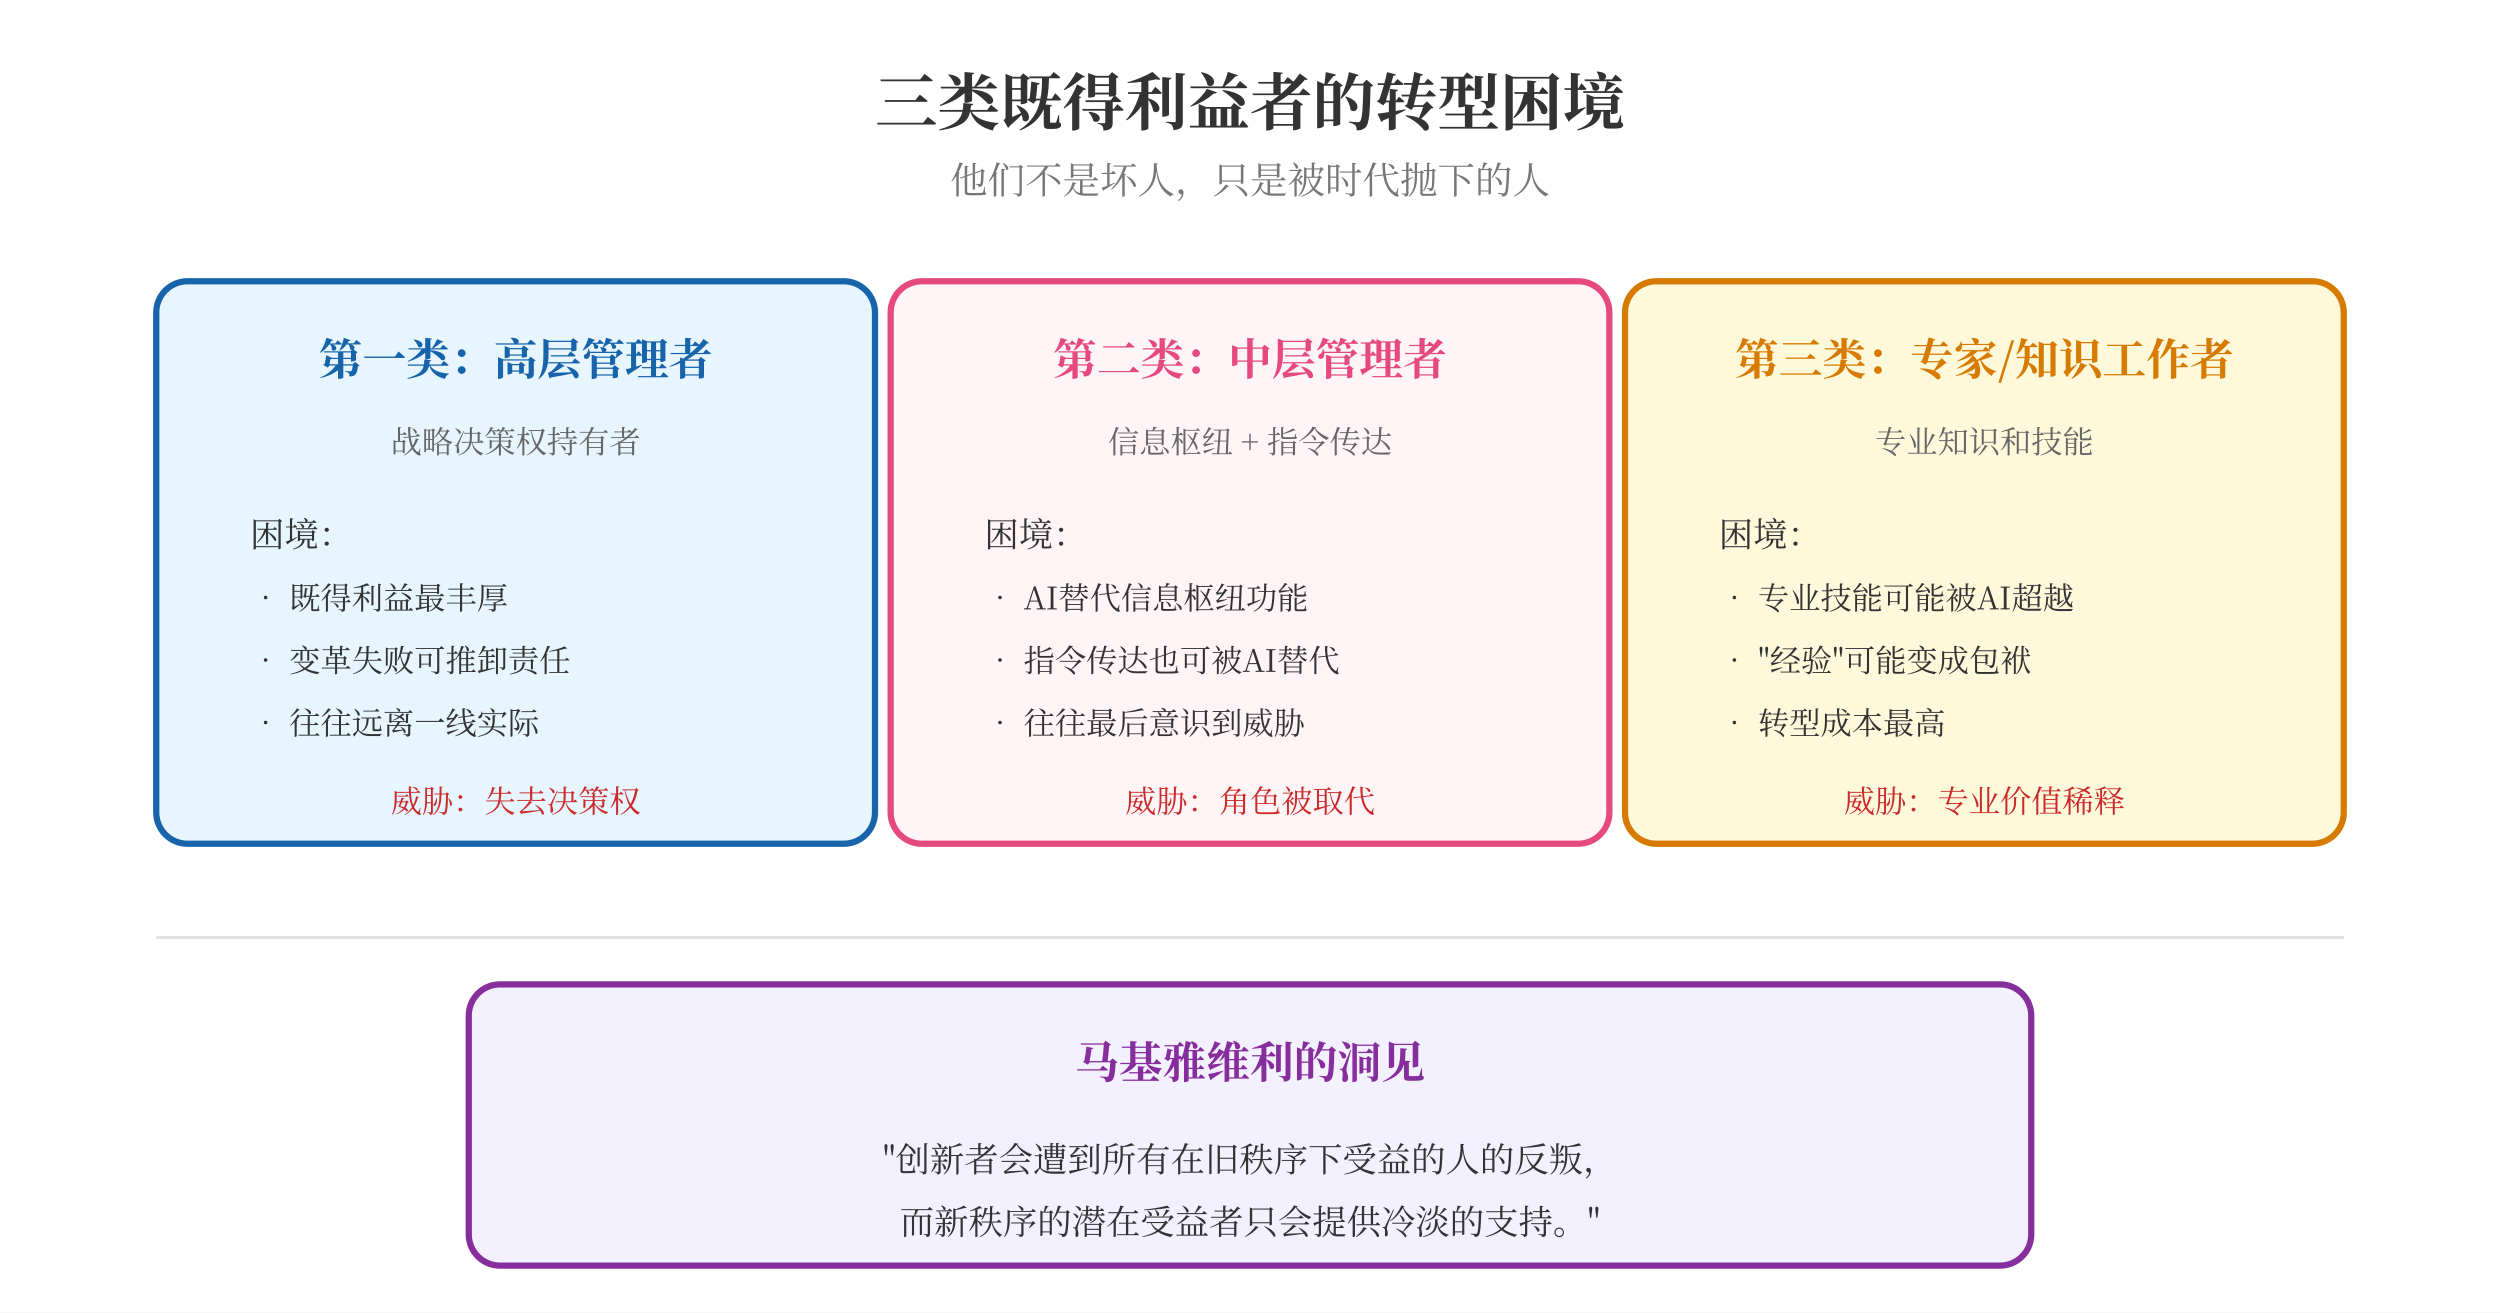
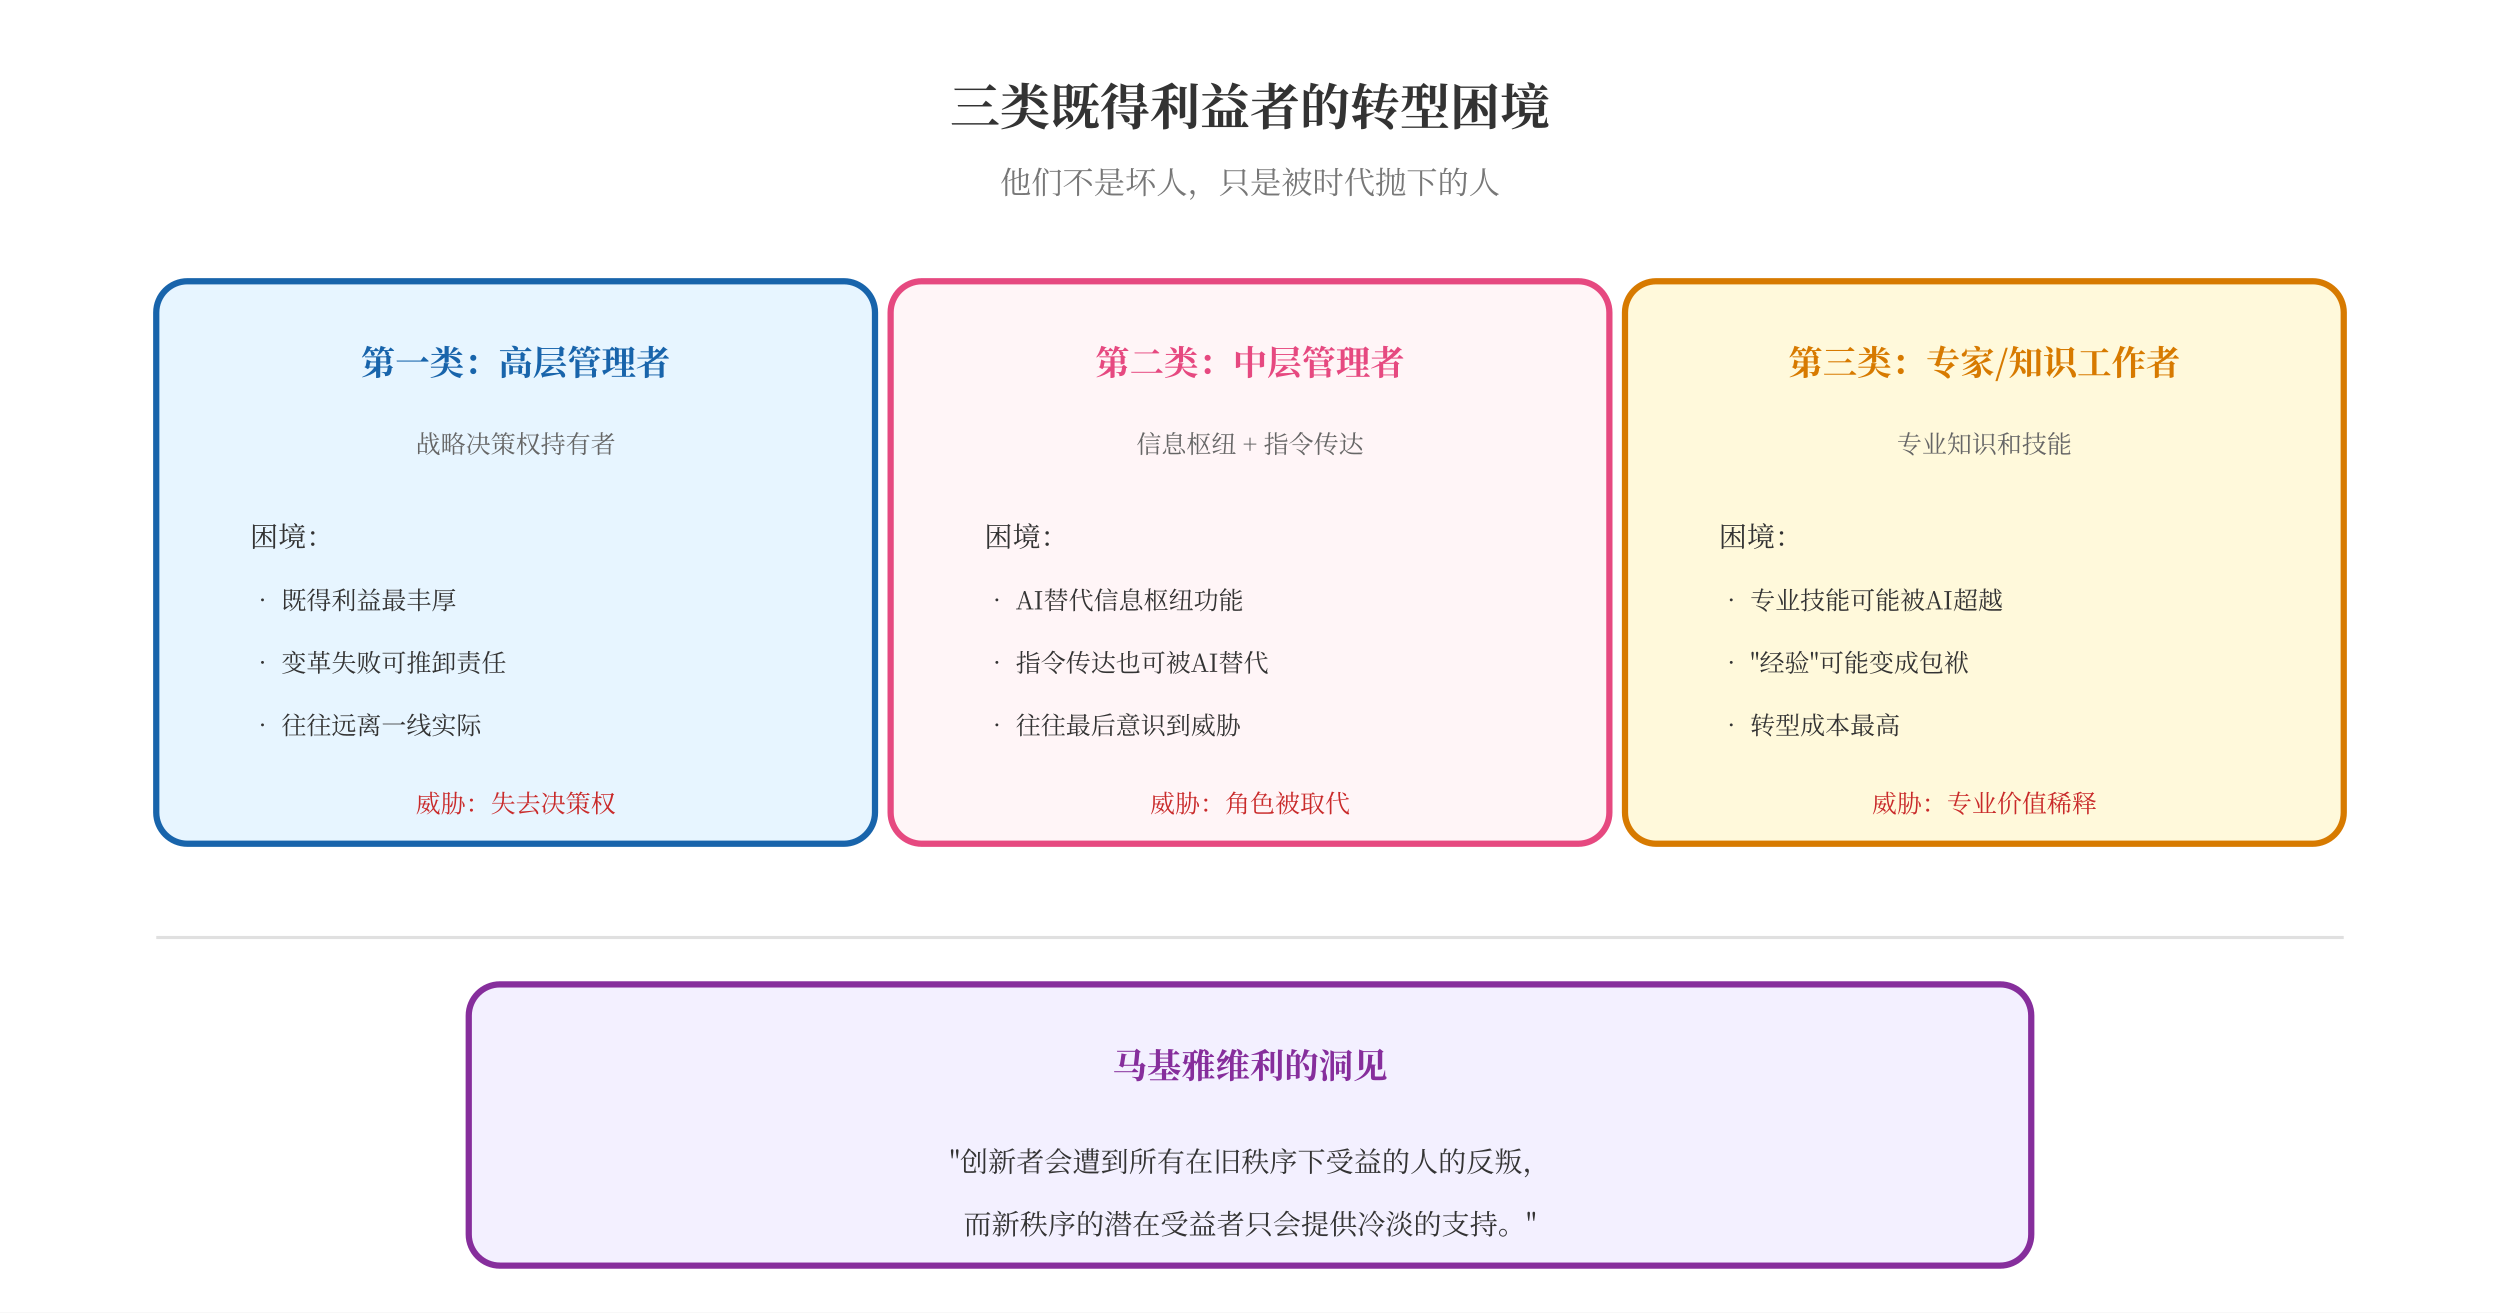
<svg xmlns="http://www.w3.org/2000/svg" viewBox="0 0 800 420" style="font-family: 'Noto Serif CJK SC', serif; background: #fefefe;">
  <rect width="800" height="420" fill="white" />
-   <text x="400" y="40" text-anchor="middle" font-size="20" font-weight="bold" fill="#333">三类既得利益者的转型困境</text>
-   <text x="400" y="62" text-anchor="middle" font-size="12" fill="#777">他们不是坏人，只是被时代抛下的人</text>
+   <text x="400" y="40" text-anchor="middle" font-size="16" font-weight="bold" fill="#333">三类既得利益者的转型困境</text>
+   <text x="400" y="62" text-anchor="middle" font-size="10" fill="#777">他们不是坏人，只是被时代抛下的人</text>
  <rect x="50" y="90" width="230" height="180" rx="10" fill="#e7f5ff" stroke="#1864ab" stroke-width="2" />
-   <text x="165" y="120" text-anchor="middle" font-size="14" font-weight="bold" fill="#1864ab">第一类：高层管理者</text>
-   <text x="165" y="145" text-anchor="middle" font-size="10" fill="#666">战略决策权持有者</text>
-   <text x="80" y="175" font-size="11" fill="#333">困境：</text>
-   <text x="80" y="195" font-size="10" fill="#333">• 既得利益最丰厚</text>
-   <text x="80" y="215" font-size="10" fill="#333">• 变革失败可推卸责任</text>
-   <text x="80" y="235" font-size="10" fill="#333">• 往往远离一线实际</text>
-   <text x="165" y="260" text-anchor="middle" font-size="10" fill="#c92a2a">威胁：失去决策权</text>
+   <text x="165" y="120" text-anchor="middle" font-size="11" font-weight="bold" fill="#1864ab">第一类：高层管理者</text>
+   <text x="165" y="145" text-anchor="middle" font-size="8" fill="#666">战略决策权持有者</text>
+   <text x="80" y="175" font-size="9" fill="#333">困境：</text>
+   <text x="80" y="195" font-size="8" fill="#333">• 既得利益最丰厚</text>
+   <text x="80" y="215" font-size="8" fill="#333">• 变革失败可推卸责任</text>
+   <text x="80" y="235" font-size="8" fill="#333">• 往往远离一线实际</text>
+   <text x="165" y="260" text-anchor="middle" font-size="8" fill="#c92a2a">威胁：失去决策权</text>
  <rect x="285" y="90" width="230" height="180" rx="10" fill="#fff5f7" stroke="#e64980" stroke-width="2" />
-   <text x="400" y="120" text-anchor="middle" font-size="14" font-weight="bold" fill="#e64980">第二类：中层管理者</text>
-   <text x="400" y="145" text-anchor="middle" font-size="10" fill="#666">信息枢纽 + 指令传达</text>
-   <text x="315" y="175" font-size="11" fill="#333">困境：</text>
-   <text x="315" y="195" font-size="10" fill="#333">• AI替代信息枢纽功能</text>
-   <text x="315" y="215" font-size="10" fill="#333">• 指令传达也可被AI替代</text>
-   <text x="315" y="235" font-size="10" fill="#333">• 往往最后意识到威胁</text>
-   <text x="400" y="260" text-anchor="middle" font-size="10" fill="#c92a2a">威胁：角色被取代</text>
+   <text x="400" y="120" text-anchor="middle" font-size="11" font-weight="bold" fill="#e64980">第二类：中层管理者</text>
+   <text x="400" y="145" text-anchor="middle" font-size="8" fill="#666">信息枢纽 + 指令传达</text>
+   <text x="315" y="175" font-size="9" fill="#333">困境：</text>
+   <text x="315" y="195" font-size="8" fill="#333">• AI替代信息枢纽功能</text>
+   <text x="315" y="215" font-size="8" fill="#333">• 指令传达也可被AI替代</text>
+   <text x="315" y="235" font-size="8" fill="#333">• 往往最后意识到威胁</text>
+   <text x="400" y="260" text-anchor="middle" font-size="8" fill="#c92a2a">威胁：角色被取代</text>
  <rect x="520" y="90" width="230" height="180" rx="10" fill="#fff9db" stroke="#d77a00" stroke-width="2" />
-   <text x="635" y="120" text-anchor="middle" font-size="14" font-weight="bold" fill="#d77a00">第三类：专家/知识工作者</text>
-   <text x="635" y="145" text-anchor="middle" font-size="10" fill="#666">专业知识和技能</text>
-   <text x="550" y="175" font-size="11" fill="#333">困境：</text>
-   <text x="550" y="195" font-size="10" fill="#333">• 专业技能可能被AI超越</text>
-   <text x="550" y="215" font-size="10" fill="#333">• "经验"可能变成包袱</text>
-   <text x="550" y="235" font-size="10" fill="#333">• 转型成本最高</text>
-   <text x="635" y="260" text-anchor="middle" font-size="10" fill="#c92a2a">威胁：专业价值稀释</text>
+   <text x="635" y="120" text-anchor="middle" font-size="11" font-weight="bold" fill="#d77a00">第三类：专家/知识工作者</text>
+   <text x="635" y="145" text-anchor="middle" font-size="8" fill="#666">专业知识和技能</text>
+   <text x="550" y="175" font-size="9" fill="#333">困境：</text>
+   <text x="550" y="195" font-size="8" fill="#333">• 专业技能可能被AI超越</text>
+   <text x="550" y="215" font-size="8" fill="#333">• "经验"可能变成包袱</text>
+   <text x="550" y="235" font-size="8" fill="#333">• 转型成本最高</text>
+   <text x="635" y="260" text-anchor="middle" font-size="8" fill="#c92a2a">威胁：专业价值稀释</text>
  <line x1="50" y1="300" x2="750" y2="300" stroke="#e0e0e0" stroke-width="1" />
  <rect x="150" y="315" width="500" height="90" rx="10" fill="#f3f0ff" stroke="#862e9c" stroke-width="2" />
-   <text x="400" y="345" text-anchor="middle" font-size="14" font-weight="bold" fill="#862e9c">马基雅维利的洞见</text>
-   <text x="400" y="375" text-anchor="middle" font-size="11" fill="#333">"创新者会遭到所有在旧秩序下受益的人的反叛，</text>
-   <text x="400" y="395" text-anchor="middle" font-size="11" fill="#333">而新秩序的潜在受益者只会提供冷淡的支持。"</text>
+   <text x="400" y="345" text-anchor="middle" font-size="11" font-weight="bold" fill="#862e9c">马基雅维利的洞见</text>
+   <text x="400" y="375" text-anchor="middle" font-size="9" fill="#333">"创新者会遭到所有在旧秩序下受益的人的反叛，</text>
+   <text x="400" y="395" text-anchor="middle" font-size="9" fill="#333">而新秩序的潜在受益者只会提供冷淡的支持。"</text>
</svg>
